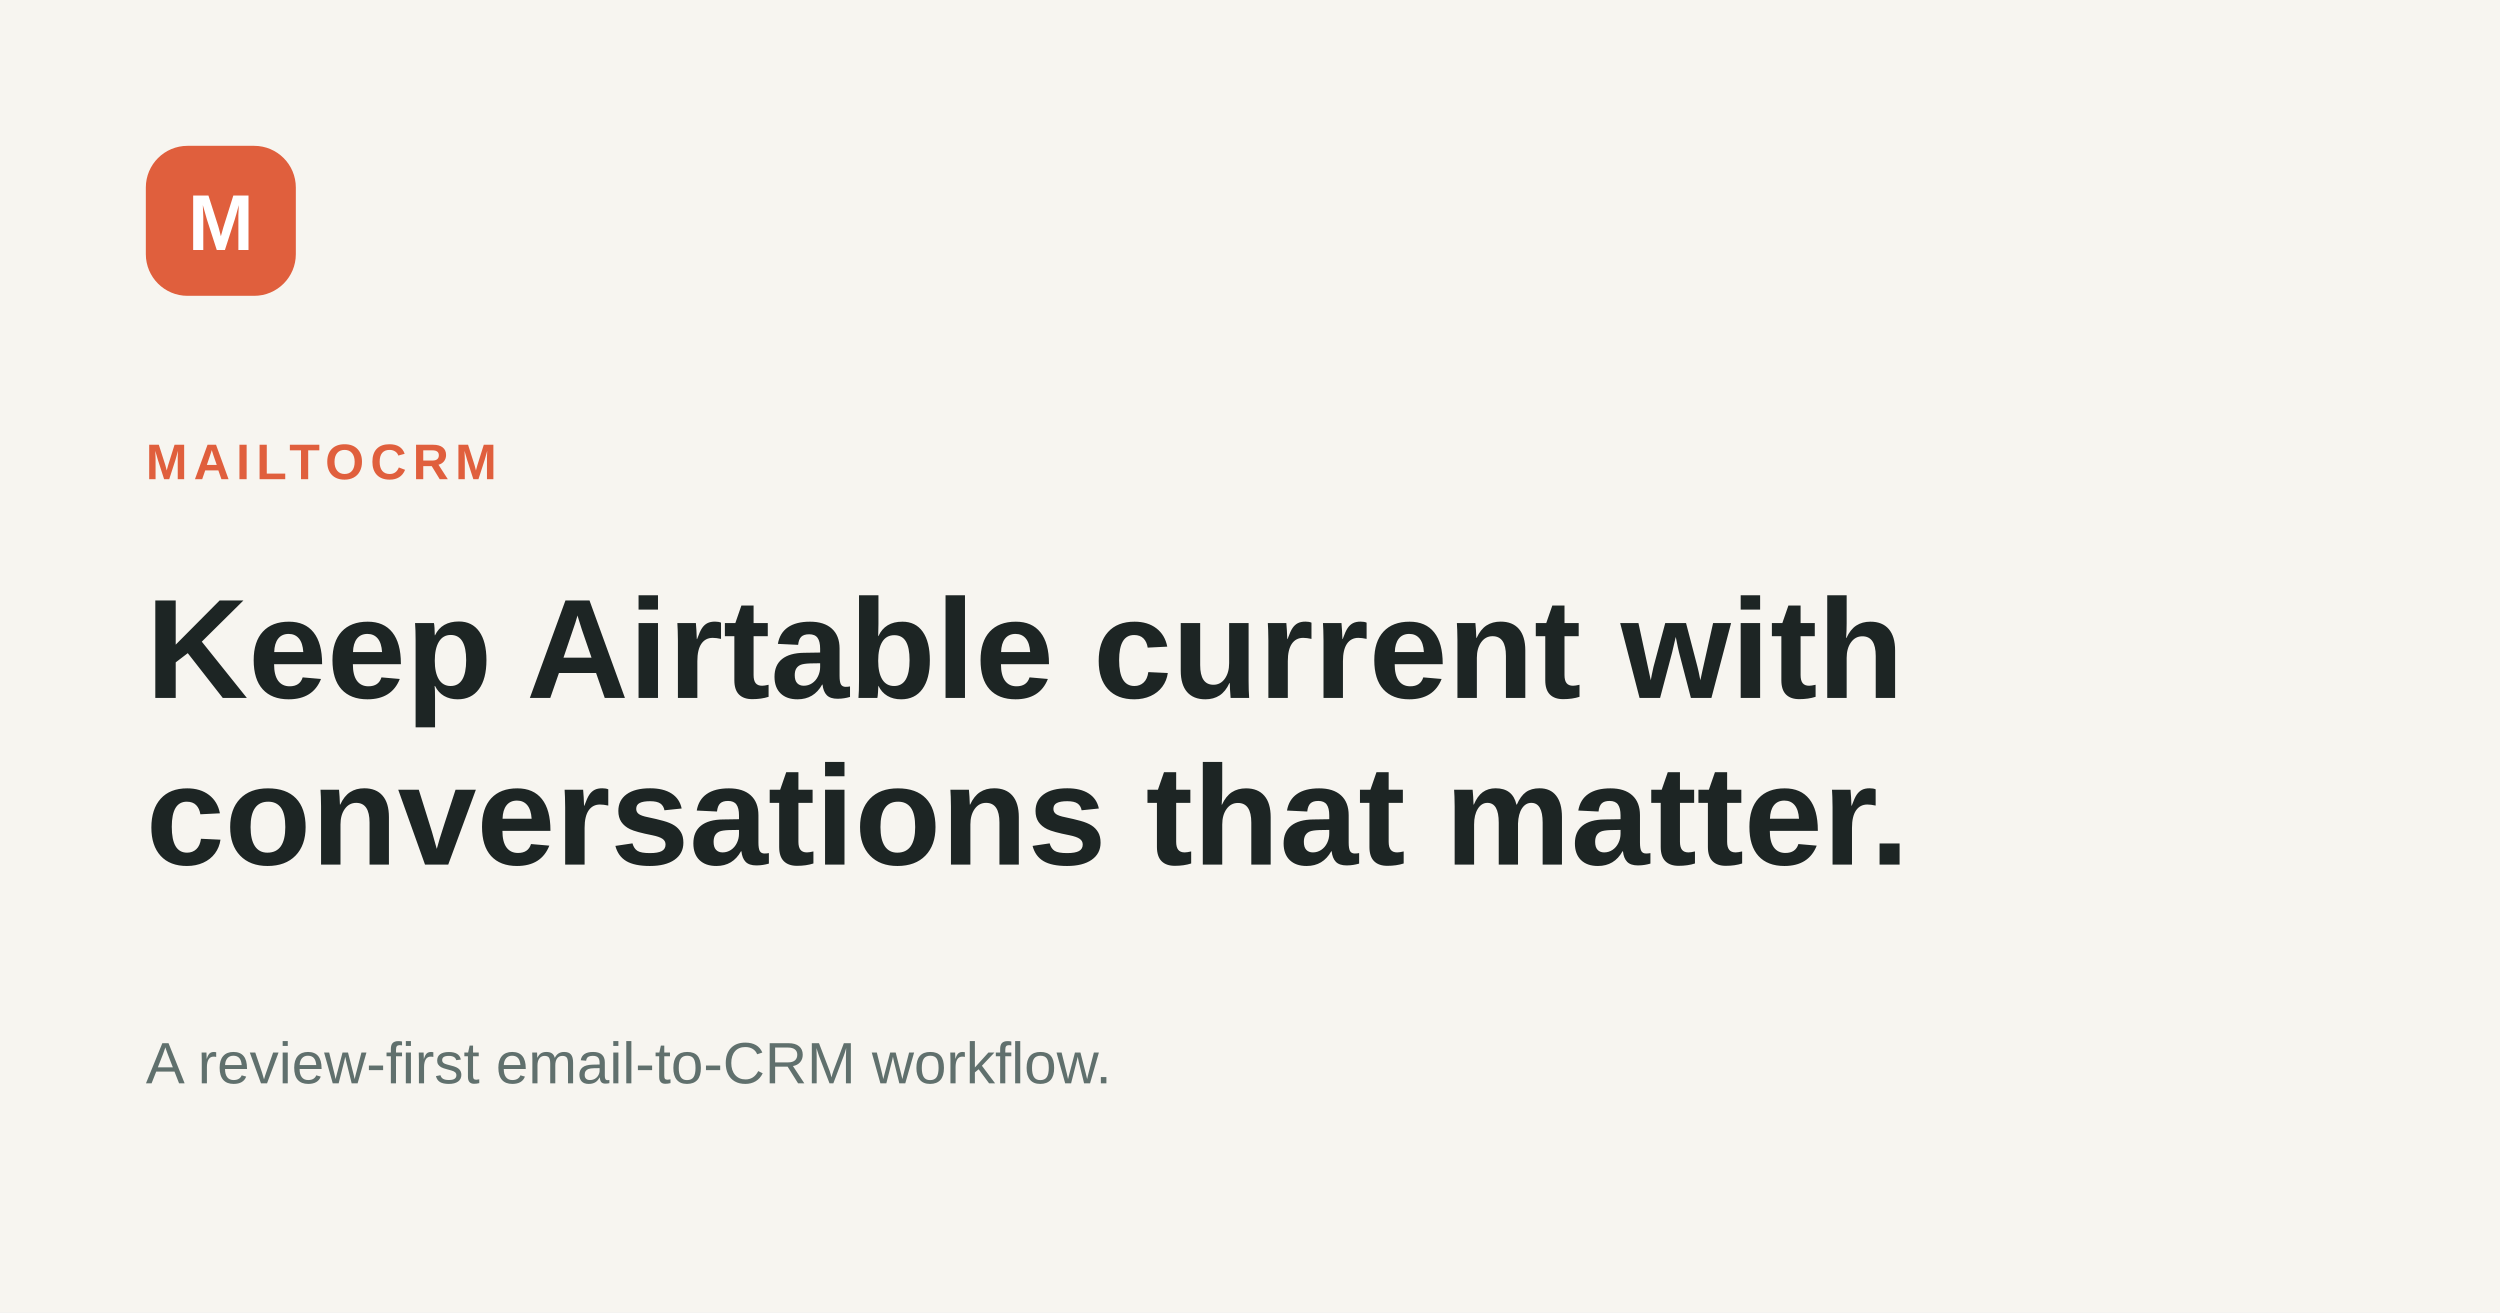
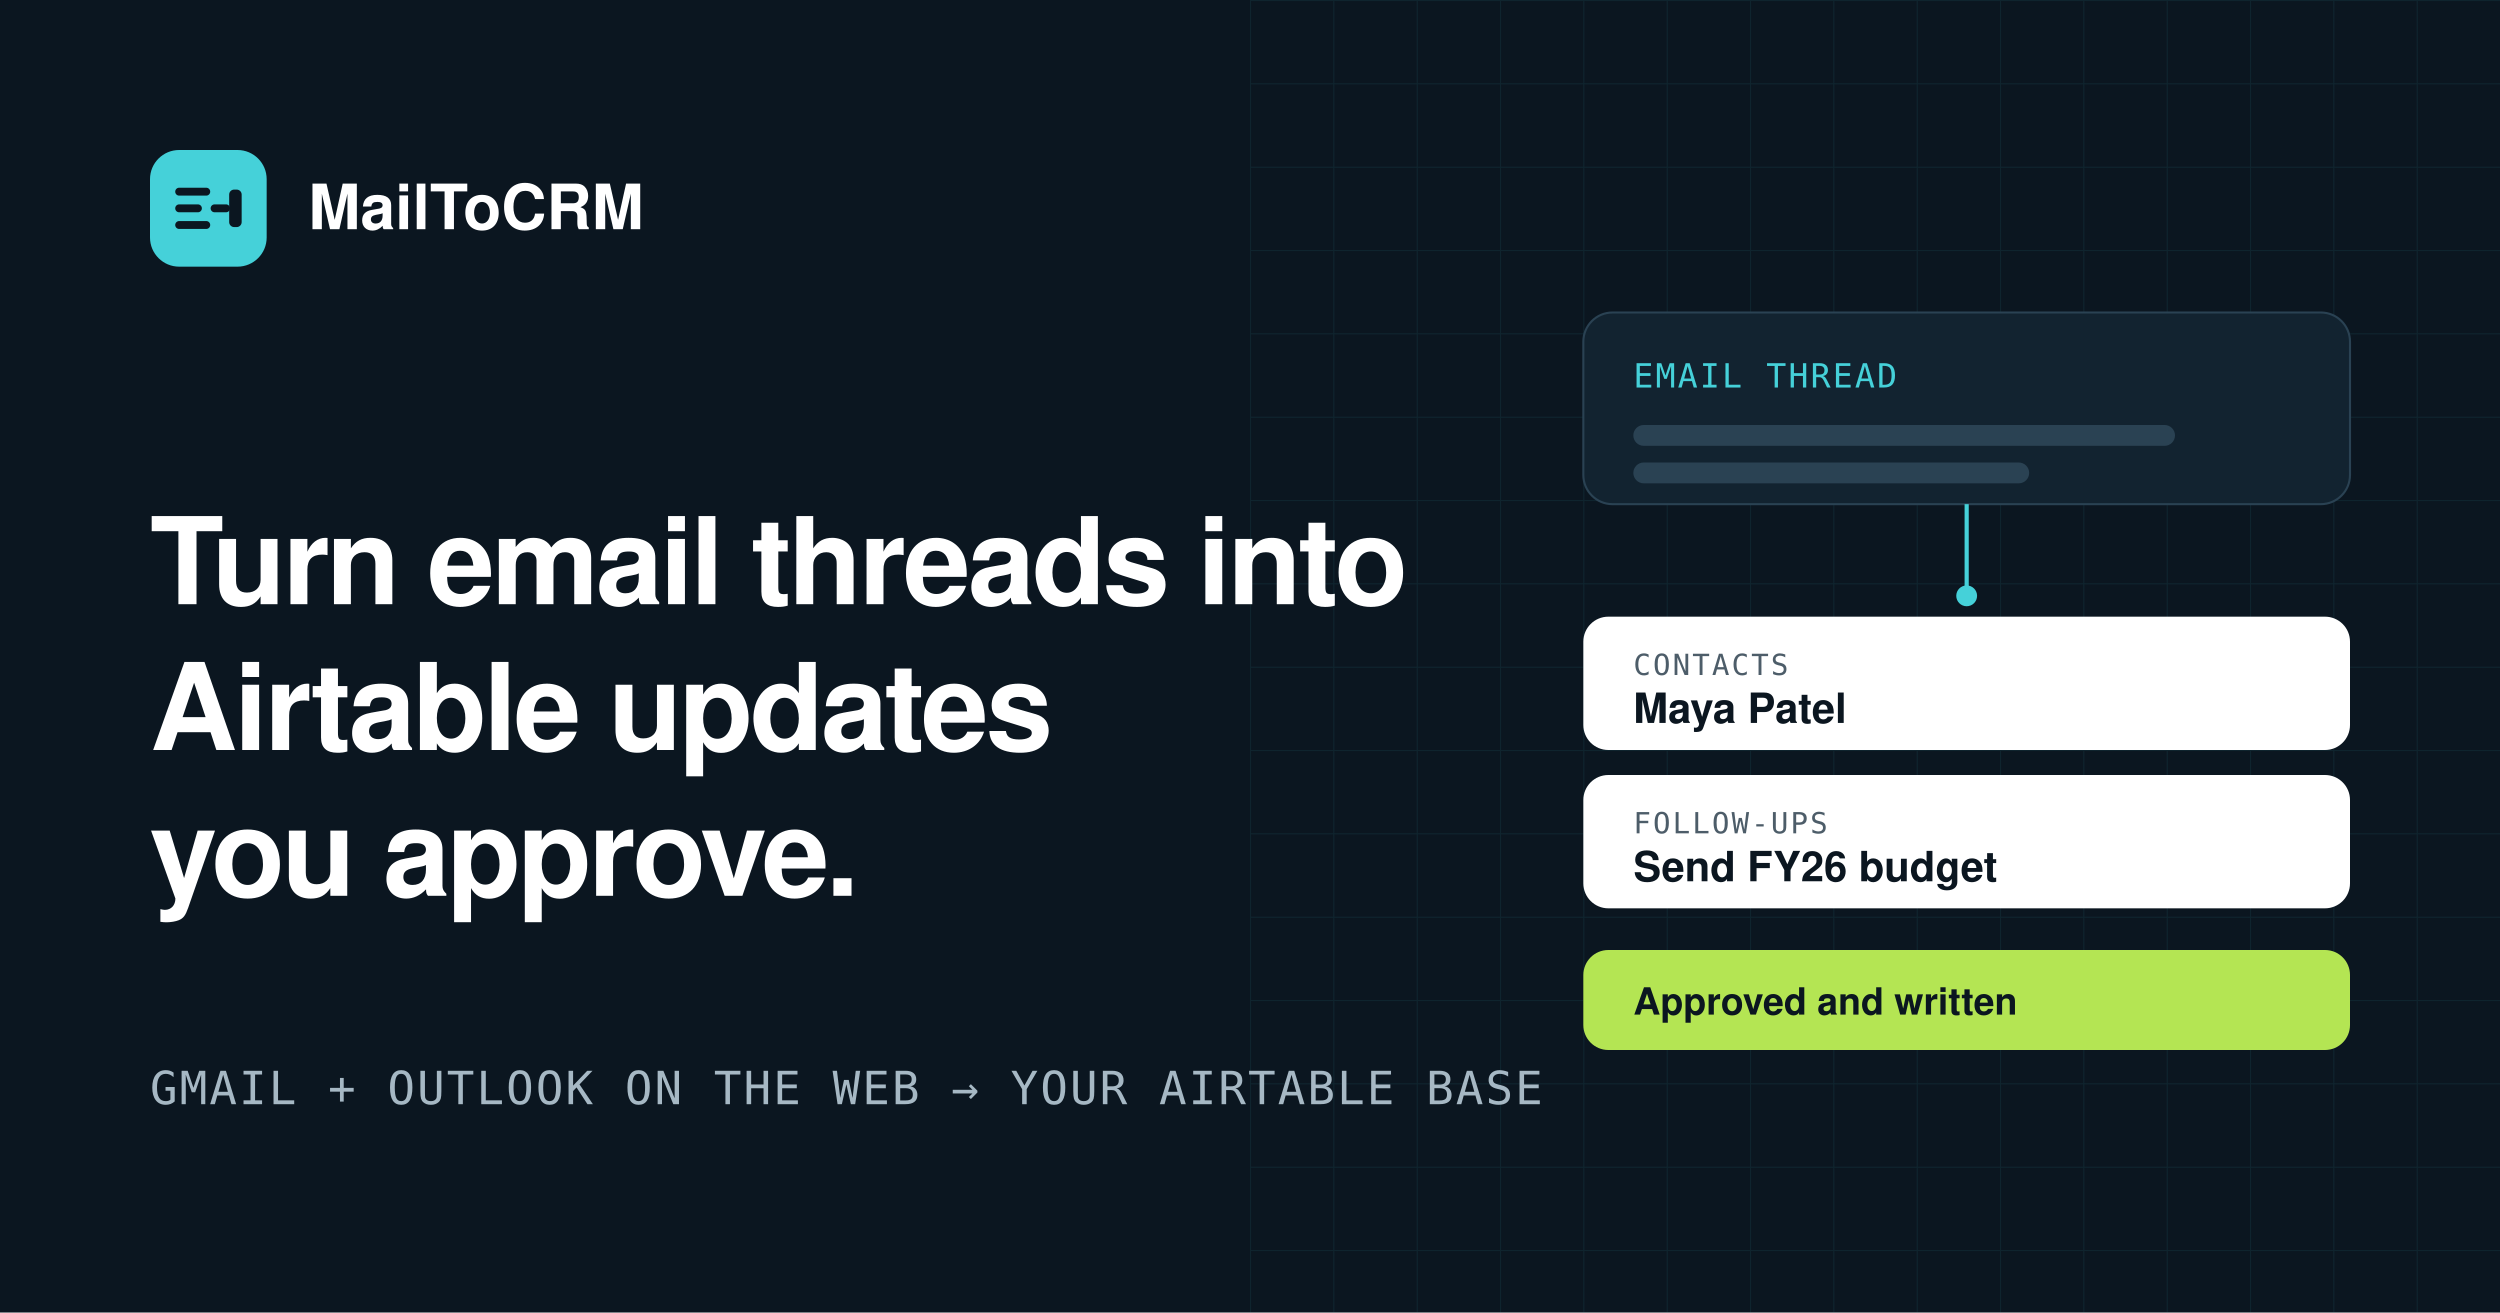
<svg xmlns="http://www.w3.org/2000/svg" width="1200" height="630" viewBox="0 0 1200 630">
-   <rect width="1200" height="630" fill="#f7f5f0" />
-   <rect x="70" y="70" width="72" height="72" rx="20" fill="#e05f3d" />
-   <text x="106" y="120" fill="white" text-anchor="middle" font-family="Arial" font-size="38" font-weight="700">M</text>
-   <text x="70" y="230" fill="#e05f3d" font-family="Arial" font-size="24" font-weight="700" letter-spacing="3">MAILTOCRM</text>
-   <text x="70" y="335" fill="#1d2524" font-family="Arial" font-size="68" font-weight="700">Keep Airtable current with</text>
-   <text x="70" y="415" fill="#1d2524" font-family="Arial" font-size="68" font-weight="700">conversations that matter.</text>
-   <text x="70" y="520" fill="#60706d" font-family="Arial" font-size="28">A review-first email-to-CRM workflow.</text>
+   <defs>
+     <pattern id="grid" width="40" height="40" patternUnits="userSpaceOnUse">
+       <path d="M40 0H0V40" fill="none" stroke="#45d1d9" stroke-opacity=".08" stroke-width="1" />
+     </pattern>
+   </defs>
+   <rect width="1200" height="630" fill="#0b1620" />
+   <rect x="600" width="600" height="630" fill="url(#grid)" />
+   <g transform="translate(72 72)">
+     <rect width="56" height="56" rx="14" fill="#45d1d9" />
+     <path d="M14 20h13M14 28h9M14 36h13M31 28h5.5" stroke="#0b1620" stroke-width="3.8" stroke-linecap="round" />
+     <rect x="38" y="19" width="6" height="18" rx="2.4" fill="#0b1620" />
+     <text x="76" y="38" fill="#ffffff" font-family="Helvetica, Arial, sans-serif" font-size="30" font-weight="700">MailToCRM</text>
+   </g>
+   <text x="72" y="290" fill="#ffffff" font-family="Helvetica, Arial, sans-serif" font-size="58" font-weight="700" letter-spacing="-1.5">Turn email threads into</text>
+   <text x="72" y="360" fill="#ffffff" font-family="Helvetica, Arial, sans-serif" font-size="58" font-weight="700" letter-spacing="-1.5">Airtable updates</text>
+   <text x="72" y="430" fill="#ffffff" font-family="Helvetica, Arial, sans-serif" font-size="58" font-weight="700" letter-spacing="-1.5">you approve.</text>
+   <text x="72" y="530" fill="#a6b8c4" font-family="Menlo, Consolas, monospace" font-size="22" letter-spacing="1">GMAIL + OUTLOOK ON THE WEB  →  YOUR AIRTABLE BASE</text>
+   <g font-family="Helvetica, Arial, sans-serif">
+     <rect x="760" y="150" width="368" height="92" rx="14" fill="#122330" stroke="#2a4253" />
+     <text x="784" y="186" fill="#45d1d9" font-family="Menlo, Consolas, monospace" font-size="16" letter-spacing="1">EMAIL THREAD</text>
+     <rect x="784" y="204" width="260" height="10" rx="5" fill="#2a4253" />
+     <rect x="784" y="222" width="190" height="10" rx="5" fill="#2a4253" />
+     <path d="M944 242v40" stroke="#45d1d9" stroke-width="2" />
+     <circle cx="944" cy="286" r="5" fill="#45d1d9" />
+     <rect x="760" y="296" width="368" height="64" rx="12" fill="#ffffff" />
+     <text x="784" y="324" fill="#4d5d69" font-family="Menlo, Consolas, monospace" font-size="14" letter-spacing="1">CONTACTS</text>
+     <text x="784" y="347" fill="#0b1620" font-size="20" font-weight="700">Maya Patel</text>
+     <rect x="760" y="372" width="368" height="64" rx="12" fill="#ffffff" />
+     <text x="784" y="400" fill="#4d5d69" font-family="Menlo, Consolas, monospace" font-size="14" letter-spacing="1">FOLLOW-UPS</text>
+     <text x="784" y="423" fill="#0b1620" font-size="20" font-weight="700">Send FY26 budget</text>
+     <rect x="760" y="456" width="368" height="48" rx="12" fill="#b4e553" />
+     <text x="784" y="487" fill="#0b1620" font-size="18" font-weight="700">Approved and written</text>
+   </g>
</svg>
